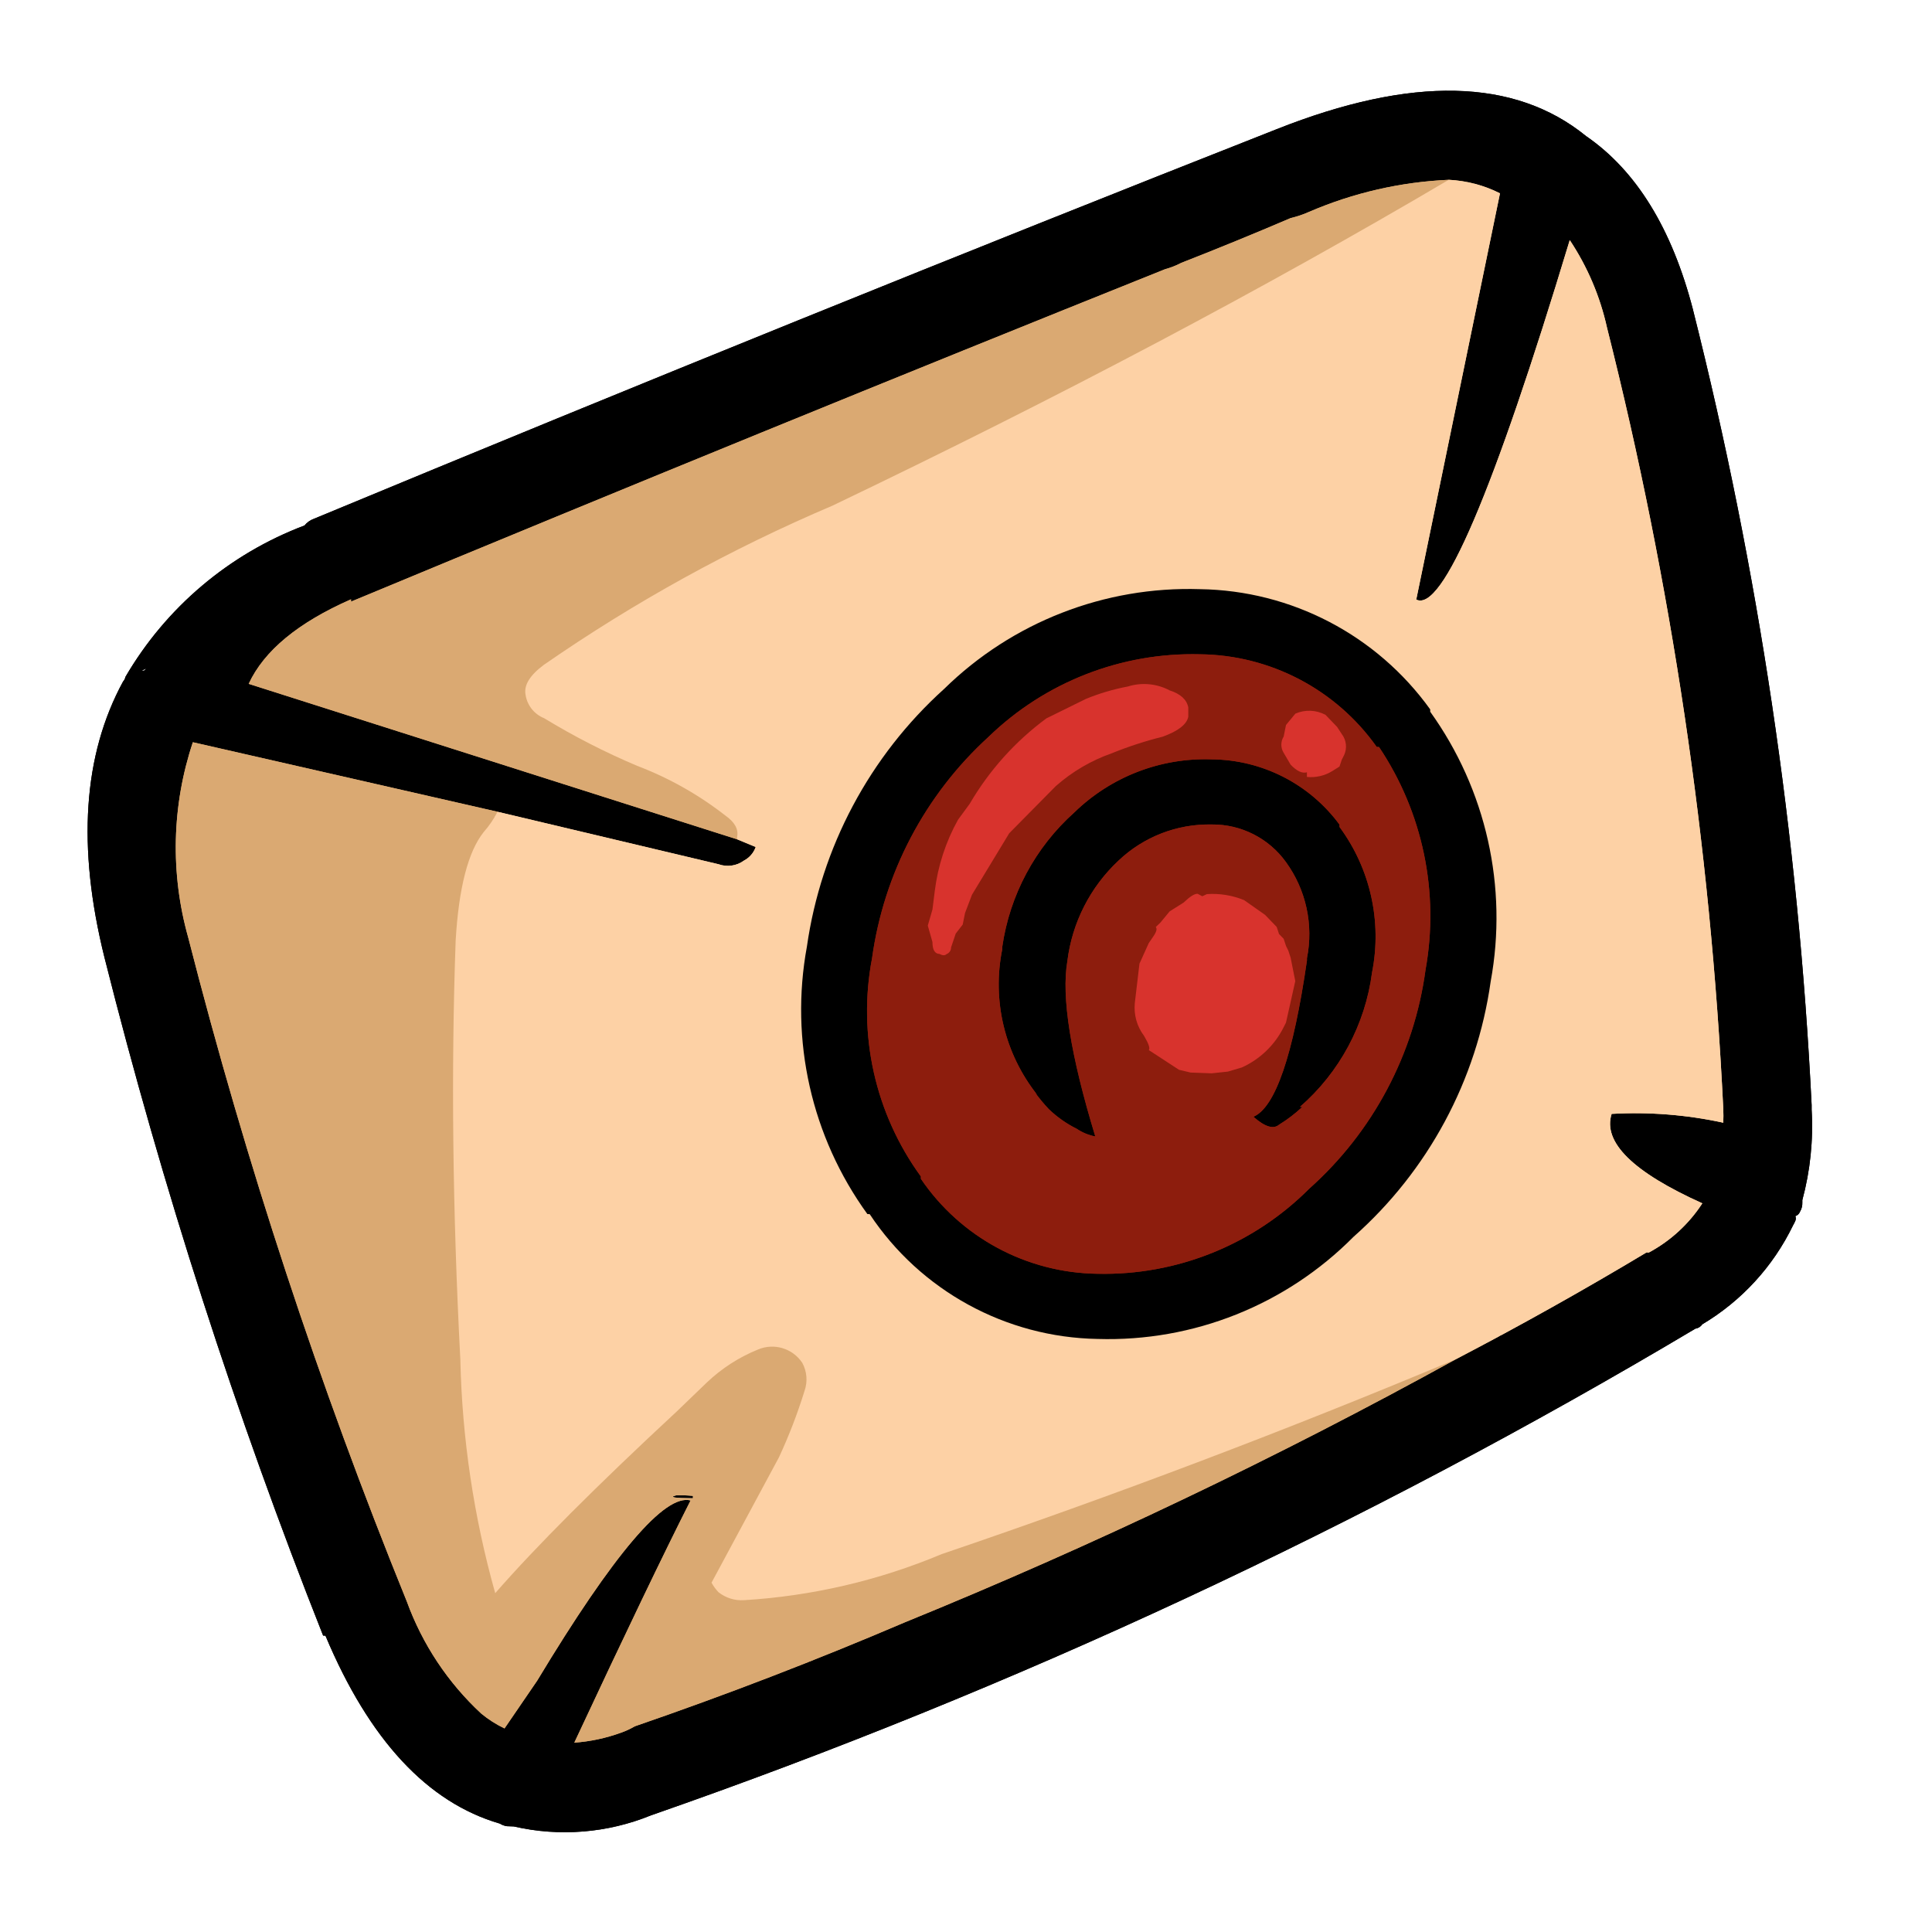
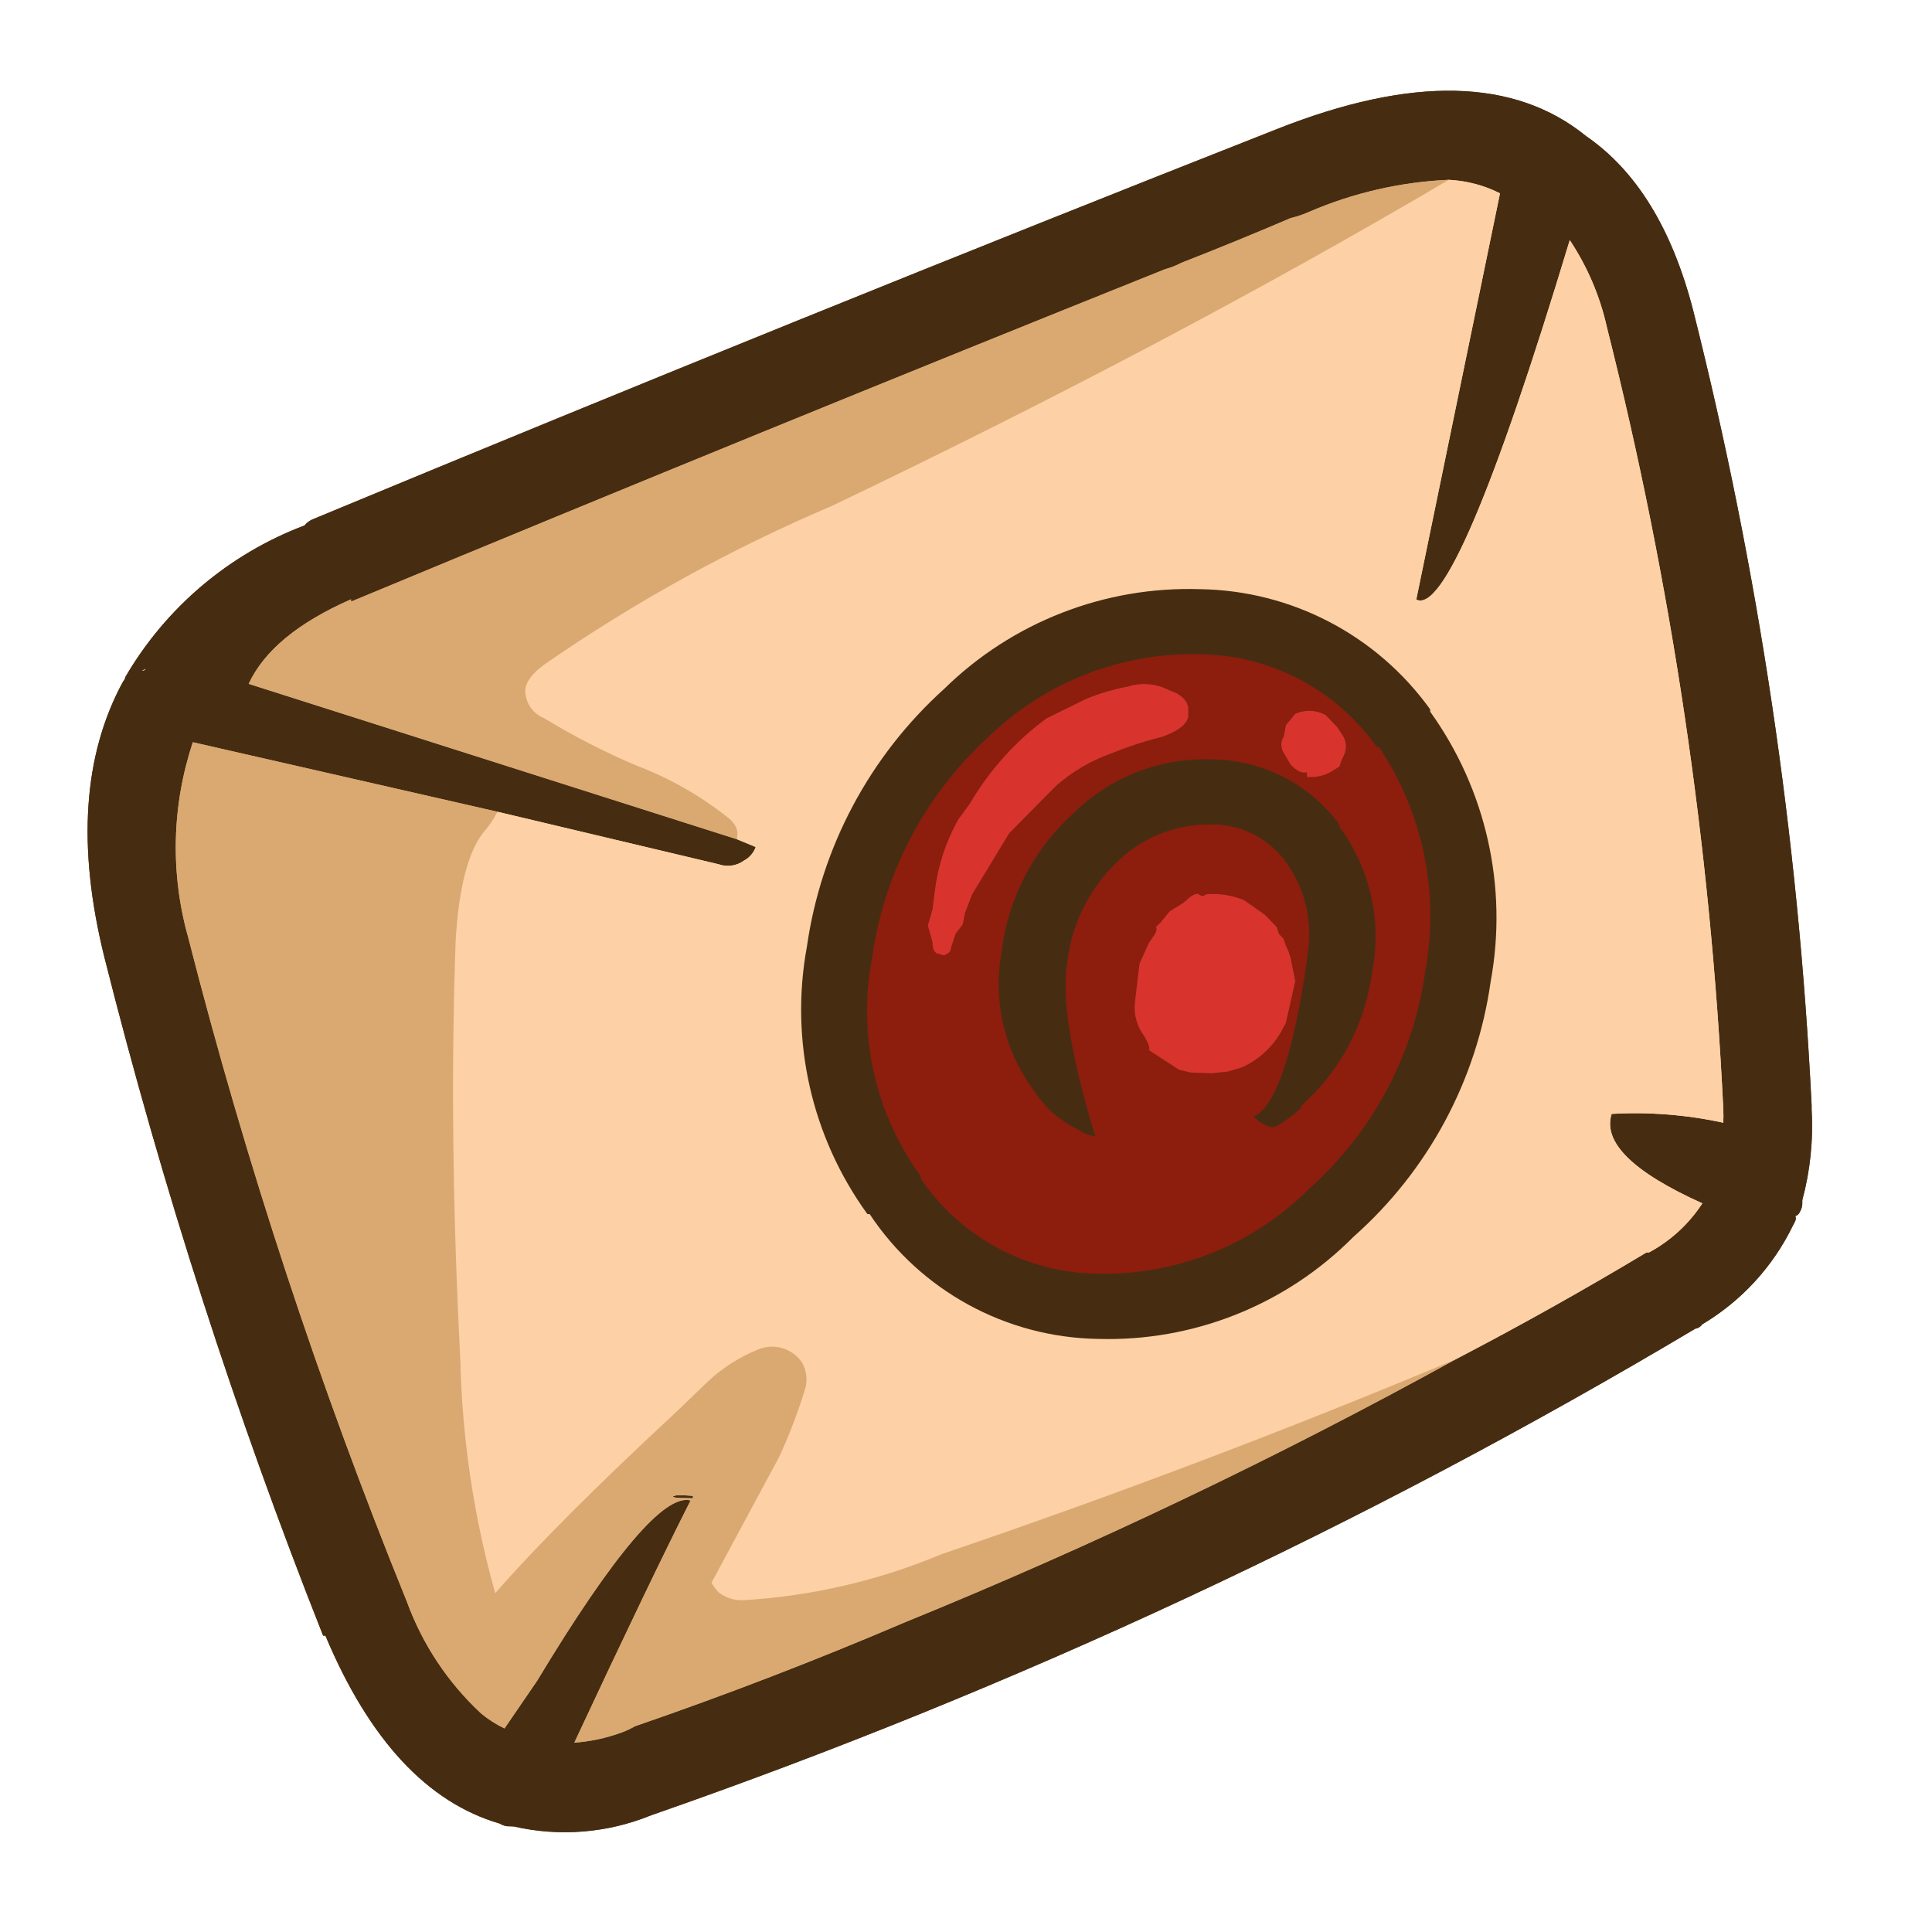
- <svg xmlns="http://www.w3.org/2000/svg" id="Layer_1" data-name="Layer 1" width="80" height="80" viewBox="0 0 80 80">
-   <g id="neomail_basic_0_Layer3_0_FILL" data-name="neomail basic 0 Layer3 0 FILL">
-     <path d="M70.105,12.831q-1.308-5.05-4.43-7.196-4.429-3.607-12.809-.286Q33.219,13.09,12.994,21.484a.877.877,0,0,0-.385.275A14.534,14.534,0,0,0,5.193,28.03a.377.377,0,0,1-.096.189q-2.483,4.557-.77,11.432a226.17,226.17,0,0,0,9.053,28.075l.096.004q2.718,6.471,7.223,7.782a.735.735,0,0,0,.289.107l.193.007.096.004a9.447,9.447,0,0,0,5.682-.462,236.52,236.52,0,0,0,43.242-20.15.428.428,0,0,0,.289-.182,9.669,9.669,0,0,0,3.756-4.097q.053-.092.096-.189a.252.252,0,0,0,0-.193.308.308,0,0,0,.193-.185.689.689,0,0,0,.096-.382V49.693a11.777,11.777,0,0,0,.385-3.742v-.193a168.612,168.612,0,0,0-4.912-32.928m-1.059,8.243,2.408,16.559q.578,4.066.867,8.219a5.496,5.496,0,0,1-.096,2.308,6.403,6.403,0,0,1-1.926,3.203q-.578.46-3.178,2L64.326,54.99a3.633,3.633,0,0,1-1.348.431,1.326,1.326,0,0,1-.867-.129,1.02,1.02,0,0,1-.385.275l.482-.078a.901.901,0,0,1,.77.895,1.104,1.104,0,0,1-.674.649,113.25,113.25,0,0,1-13.579,6.427L31.389,70.229q-4.334,1.668-6.549,2.356a6.221,6.221,0,0,1-3.178.267,6.015,6.015,0,0,1-3.275-2.819,41.168,41.168,0,0,1-4.43-8.352L8.66,46.747a59.461,59.461,0,0,1-2.215-7.691,19.018,19.018,0,0,1,.096-7.894,8.321,8.321,0,0,1,1.541-3.024,10.711,10.711,0,0,1,2.022-1.851,35.487,35.487,0,0,1,3.949-2.357L50.651,8.348a69.297,69.297,0,0,1,8.764-2.08q1.156-.149,1.541.25a.758.758,0,0,1,.096,1.063,1.923,1.923,0,0,1,2.119-.113,6.104,6.104,0,0,1,1.83,1.513,22.265,22.265,0,0,1,2.697,6.842l1.348,5.251M5.867,27.767l.193-.089-.096.093-.096-.004M28.692,61.942a6.16,6.16,0,0,0-.674-.025q-.501.117.674.121v-.096m25.522-35.74a6.513,6.513,0,0,0-2.697-.678,15.943,15.943,0,0,0-10.209,2.7,14.884,14.884,0,0,0-6.453,8.138L34.278,38.94a15.028,15.028,0,0,0-.289,2.975l.289,2.033a17.056,17.056,0,0,0,1.059,4.085,8.77,8.77,0,0,0,3.371,4.074,10.568,10.568,0,0,0,5.008,1.921l2.311.183a13.571,13.571,0,0,0,3.275-.456,13.209,13.209,0,0,0,2.793-1.437q5.201-3.369,6.742-6.586a21.77,21.77,0,0,0,1.059-2.946l.578-2.675A14.077,14.077,0,0,0,57.2,28.625a8.817,8.817,0,0,0-2.986-2.423m-7.897.283q5.49-.854,8.668,1.094A10.163,10.163,0,0,1,59.222,34.19q.128.686.193,1.452a8.581,8.581,0,0,1,.193,2.03,5.782,5.782,0,0,1-.096,2.404l-.482,2.486-.193.282-.193,1.245a14.389,14.389,0,0,1-1.252,2.457,14.899,14.899,0,0,1-9.92,6.564,9.13,9.13,0,0,1-3.082.077l-1.734-.643a16.789,16.789,0,0,1-4.045-2.27,10.408,10.408,0,0,1-3.371-7.542A16.792,16.792,0,0,1,36.397,35.167a15.456,15.456,0,0,1,4.334-6.194,7.61,7.61,0,0,1,2.311-1.551A9.071,9.071,0,0,1,46.317,26.485Z" />
-     <path d="M61.052,7.581a.758.758,0,0,0-.096-1.063q-.385-.4-1.541-.25a69.297,69.297,0,0,0-8.764,2.08L14.053,23.931a35.487,35.487,0,0,0-3.949,2.357,10.711,10.711,0,0,0-2.022,1.851,8.321,8.321,0,0,0-1.541,3.024,19.018,19.018,0,0,0-.096,7.894A59.461,59.461,0,0,0,8.66,46.747L13.957,61.68a41.168,41.168,0,0,0,4.43,8.352,6.015,6.015,0,0,0,3.275,2.819,6.221,6.221,0,0,0,3.178-.267q2.215-.688,6.549-2.356l17.335-6.768a113.25,113.25,0,0,0,13.579-6.427,1.104,1.104,0,0,0,.674-.649.901.901,0,0,0-.77-.895l-.482.078-.578.075-3.275,1.033q-8.379,2.48-14.831,4.839-4.141,1.579-6.164,2.274A29.015,29.015,0,0,1,30.33,65.085l3.563-6.994q1.059-1.983.385-2.971a2.175,2.175,0,0,0-2.408-.764,8.215,8.215,0,0,0-2.119,1.462l-1.637,1.48q-3.563,3.045-6.934,6.386L20.121,49.391q-.578-8.978.193-13.38.058-.376.096-.67v-.289a4.27,4.27,0,0,1,.096-1.248l.578-.46.578-.267.867.032,1.059.425.385.014,1.445.632.77.221,1.541.25,3.371.222a1.604,1.604,0,0,0-.096-.774q-.481-1.366-3.467-2.922-1.614-.787-3.756-2.067a4.841,4.841,0,0,0,1.156-.631A79.202,79.202,0,0,1,39.19,19.766q11.172-5.65,14.735-8.021.734-.456,1.348-.816L59.8,8.69a2.353,2.353,0,0,0,.867-.642l.289-.278a.345.345,0,0,0,.096-.189M28.018,61.917a6.16,6.16,0,0,1,.674.025v.096Q27.517,62.034,28.018,61.917Z" fill="#daa972" />
-     <path d="M71.453,37.632,69.046,21.073l-1.348-5.251A22.265,22.265,0,0,0,65.001,8.98a6.104,6.104,0,0,0-1.83-1.513,1.923,1.923,0,0,0-2.119.113.345.345,0,0,1-.096.189l-.289.278A2.353,2.353,0,0,1,59.8,8.69l-4.527,2.239q-.614.361-1.348.816Q50.362,14.116,39.19,19.766a79.202,79.202,0,0,0-14.254,8.713,4.841,4.841,0,0,1-1.156.631q2.142,1.28,3.756,2.067,2.986,1.556,3.467,2.922a1.604,1.604,0,0,1,.096.774l-3.371-.222-1.541-.25-.77-.221-1.445-.632-.385-.014-1.059-.425-.867-.032-.578.267-.578.46a4.27,4.27,0,0,0-.096,1.248V35.34q-.038.294-.096.67-.77,4.401-.193,13.38L21.18,63.684q3.371-3.341,6.934-6.386l1.637-1.48a8.215,8.215,0,0,1,2.119-1.462,2.175,2.175,0,0,1,2.408.764q.674.988-.385,2.971L30.33,65.085a29.015,29.015,0,0,0,6.549-1.296q2.023-.695,6.164-2.274,6.453-2.359,14.831-4.839l3.275-1.033.578-.075a1.02,1.02,0,0,0,.385-.275,1.326,1.326,0,0,0,.867.129,3.633,3.633,0,0,0,1.348-.431l2.793-1.629q2.6-1.54,3.178-2a6.403,6.403,0,0,0,1.926-3.203,5.496,5.496,0,0,0,.096-2.308q-.289-4.152-.867-8.219M51.517,25.523a6.513,6.513,0,0,1,2.697.678A8.817,8.817,0,0,1,57.2,28.625,14.077,14.077,0,0,1,60.474,40.111l-.578,2.675a21.77,21.77,0,0,1-1.059,2.946q-1.541,3.217-6.742,6.586a13.209,13.209,0,0,1-2.793,1.437,13.571,13.571,0,0,1-3.275.456l-2.311-.183a10.568,10.568,0,0,1-5.008-1.921,8.77,8.77,0,0,1-3.371-4.074,17.056,17.056,0,0,1-1.059-4.085l-.289-2.033a15.028,15.028,0,0,1,.289-2.975l.578-2.579a14.884,14.884,0,0,1,6.453-8.138A15.943,15.943,0,0,1,51.517,25.523Z" fill="#fdd1a5" />
-     <path d="M54.984,27.579q-3.178-1.948-8.668-1.094a9.071,9.071,0,0,0-3.274.937,7.61,7.61,0,0,0-2.311,1.551A15.456,15.456,0,0,0,36.397,35.167a16.792,16.792,0,0,0-1.156,7.565,10.408,10.408,0,0,0,3.371,7.542,16.789,16.789,0,0,0,4.045,2.27l1.734.643a9.13,9.13,0,0,0,3.082-.077,14.899,14.899,0,0,0,9.92-6.564,14.389,14.389,0,0,0,1.252-2.457l.193-1.245.193-.282.482-2.486a5.782,5.782,0,0,0,.096-2.404,8.581,8.581,0,0,0-.193-2.03q-.065-.765-.193-1.452A10.163,10.163,0,0,0,54.984,27.579Z" fill="#8d1d0d" />
+ <svg xmlns="http://www.w3.org/2000/svg" id="Layer_1" data-name="Layer 1" width="80" height="80" viewBox="0 0 80 80" version="1.1">
+   <defs id="defs11" />
+   <g id="neomail_basic_0_Layer3_0_FILL" data-name="neomail basic 0 Layer3 0 FILL" style="display:inline">
+     <path d="m 70.105,12.831 q -1.308,-5.05 -4.43,-7.196 Q 61.246,2.028 52.866,5.349 33.219,13.09 12.994,21.484 A 0.877,0.877 0 0 0 12.609,21.758 14.534,14.534 0 0 0 5.193,28.03 0.377,0.377 0 0 1 5.097,28.219 Q 2.614,32.776 4.326,39.651 a 226.17,226.17 0 0 0 9.053,28.075 l 0.096,0.004 q 2.718,6.471 7.223,7.782 a 0.735,0.735 0 0 0 0.289,0.107 l 0.193,0.007 0.096,0.004 a 9.447,9.447 0 0 0 5.682,-0.462 236.52,236.52 0 0 0 43.242,-20.15 0.428,0.428 0 0 0 0.289,-0.182 9.669,9.669 0 0 0 3.756,-4.097 q 0.053,-0.092 0.096,-0.189 a 0.252,0.252 0 0 0 0,-0.193 0.308,0.308 0 0 0 0.193,-0.185 0.689,0.689 0 0 0 0.096,-0.382 V 49.693 a 11.777,11.777 0 0 0 0.385,-3.742 V 45.759 A 168.612,168.612 0 0 0 70.105,12.831 m -1.059,8.243 2.408,16.559 q 0.578,4.066 0.867,8.219 a 5.496,5.496 0 0 1 -0.096,2.308 6.403,6.403 0 0 1 -1.926,3.203 q -0.578,0.46 -3.178,2 L 64.326,54.99 A 3.633,3.633 0 0 1 62.978,55.421 1.326,1.326 0 0 1 62.111,55.292 1.02,1.02 0 0 1 61.726,55.567 l 0.482,-0.078 a 0.901,0.901 0 0 1 0.77,0.895 1.104,1.104 0 0 1 -0.674,0.649 113.25,113.25 0 0 1 -13.579,6.427 l -17.335,6.769 q -4.334,1.668 -6.549,2.356 a 6.221,6.221 0 0 1 -3.178,0.267 6.015,6.015 0 0 1 -3.275,-2.819 41.168,41.168 0 0 1 -4.43,-8.352 L 8.66,46.747 a 59.461,59.461 0 0 1 -2.215,-7.691 19.018,19.018 0 0 1 0.096,-7.894 8.321,8.321 0 0 1 1.541,-3.024 10.711,10.711 0 0 1 2.022,-1.851 35.487,35.487 0 0 1 3.949,-2.357 L 50.651,8.348 a 69.297,69.297 0 0 1 8.764,-2.08 q 1.156,-0.149 1.541,0.25 a 0.758,0.758 0 0 1 0.096,1.063 1.923,1.923 0 0 1 2.119,-0.113 6.104,6.104 0 0 1 1.83,1.513 22.265,22.265 0 0 1 2.697,6.842 l 1.348,5.251 M 5.867,27.767 6.06,27.677 5.964,27.77 5.867,27.767 m 22.825,34.175 a 6.16,6.16 0 0 0 -0.674,-0.025 q -0.501,0.117 0.674,0.121 v -0.096 m 25.522,-35.74 a 6.513,6.513 0 0 0 -2.697,-0.678 15.943,15.943 0 0 0 -10.209,2.7 14.884,14.884 0 0 0 -6.453,8.138 L 34.278,38.94 a 15.028,15.028 0 0 0 -0.289,2.975 l 0.289,2.033 a 17.056,17.056 0 0 0 1.059,4.085 8.77,8.77 0 0 0 3.371,4.074 10.568,10.568 0 0 0 5.008,1.921 l 2.311,0.183 a 13.571,13.571 0 0 0 3.275,-0.456 13.209,13.209 0 0 0 2.793,-1.437 q 5.201,-3.369 6.742,-6.586 a 21.77,21.77 0 0 0 1.059,-2.946 L 60.474,40.111 A 14.077,14.077 0 0 0 57.2,28.625 8.817,8.817 0 0 0 54.214,26.202 m -7.897,0.283 q 5.49,-0.854 8.668,1.094 A 10.163,10.163 0 0 1 59.222,34.19 q 0.128,0.686 0.193,1.452 a 8.581,8.581 0 0 1 0.193,2.03 5.782,5.782 0 0 1 -0.096,2.404 l -0.482,2.486 -0.193,0.282 -0.193,1.245 a 14.389,14.389 0 0 1 -1.252,2.457 14.899,14.899 0 0 1 -9.92,6.564 9.13,9.13 0 0 1 -3.082,0.077 l -1.734,-0.643 a 16.789,16.789 0 0 1 -4.045,-2.27 10.408,10.408 0 0 1 -3.371,-7.542 16.792,16.792 0 0 1 1.156,-7.566 15.456,15.456 0 0 1 4.334,-6.194 7.61,7.61 0 0 1 2.311,-1.551 9.071,9.071 0 0 1 3.274,-0.937 z" id="path1" style="display:inline;fill:#66421b;fill-opacity:1" />
+     <path d="M 61.052,7.581 A 0.758,0.758 0 0 0 60.956,6.518 q -0.385,-0.4 -1.541,-0.25 a 69.297,69.297 0 0 0 -8.764,2.08 L 14.053,23.931 A 35.487,35.487 0 0 0 10.105,26.288 10.711,10.711 0 0 0 8.082,28.138 8.321,8.321 0 0 0 6.542,31.163 19.018,19.018 0 0 0 6.445,39.056 59.461,59.461 0 0 0 8.66,46.747 L 13.957,61.68 a 41.168,41.168 0 0 0 4.43,8.352 6.015,6.015 0 0 0 3.275,2.819 6.221,6.221 0 0 0 3.178,-0.267 q 2.215,-0.688 6.549,-2.356 l 17.335,-6.768 a 113.25,113.25 0 0 0 13.579,-6.427 1.104,1.104 0 0 0 0.674,-0.649 0.901,0.901 0 0 0 -0.77,-0.895 l -0.482,0.078 -0.578,0.075 -3.275,1.033 q -8.379,2.48 -14.831,4.839 -4.141,1.579 -6.164,2.274 A 29.015,29.015 0 0 1 30.33,65.085 l 3.563,-6.994 q 1.059,-1.983 0.385,-2.971 a 2.175,2.175 0 0 0 -2.408,-0.764 8.215,8.215 0 0 0 -2.119,1.462 l -1.637,1.48 q -3.563,3.045 -6.934,6.386 L 20.121,49.391 q -0.578,-8.978 0.193,-13.38 0.058,-0.376 0.096,-0.67 v -0.289 a 4.27,4.27 0 0 1 0.096,-1.248 l 0.578,-0.46 0.578,-0.267 0.867,0.032 1.059,0.425 0.385,0.014 1.445,0.632 0.77,0.221 1.541,0.25 3.371,0.222 a 1.604,1.604 0 0 0 -0.096,-0.774 q -0.481,-1.366 -3.467,-2.922 -1.614,-0.787 -3.756,-2.067 A 4.841,4.841 0 0 0 24.936,28.478 79.202,79.202 0 0 1 39.19,19.766 q 11.172,-5.65 14.735,-8.021 0.734,-0.456 1.348,-0.816 L 59.8,8.69 A 2.353,2.353 0 0 0 60.667,8.048 L 60.956,7.77 A 0.345,0.345 0 0 0 61.052,7.581 M 28.018,61.917 a 6.16,6.16 0 0 1 0.674,0.025 v 0.096 Q 27.517,62.034 28.018,61.917 Z" fill="#daa972" id="path2" style="display:inline" />
+     <path d="M 71.453,37.632 69.046,21.073 67.697,15.822 A 22.265,22.265 0 0 0 65.001,8.98 6.104,6.104 0 0 0 63.17,7.467 1.923,1.923 0 0 0 61.052,7.58 0.345,0.345 0 0 1 60.955,7.77 L 60.666,8.048 A 2.353,2.353 0 0 1 59.8,8.69 l -4.527,2.239 q -0.614,0.361 -1.348,0.816 -3.563,2.37 -14.735,8.021 a 79.202,79.202 0 0 0 -14.254,8.713 4.841,4.841 0 0 1 -1.156,0.631 q 2.142,1.28 3.756,2.067 2.986,1.556 3.467,2.922 a 1.604,1.604 0 0 1 0.096,0.774 l -3.371,-0.222 -1.541,-0.25 -0.77,-0.221 -1.445,-0.632 -0.385,-0.014 -1.059,-0.425 -0.867,-0.032 -0.578,0.267 -0.578,0.46 a 4.27,4.27 0 0 0 -0.096,1.248 V 35.34 q -0.038,0.294 -0.096,0.67 -0.77,4.401 -0.193,13.38 L 21.18,63.684 q 3.371,-3.341 6.934,-6.386 l 1.637,-1.48 a 8.215,8.215 0 0 1 2.119,-1.462 2.175,2.175 0 0 1 2.408,0.764 q 0.674,0.988 -0.385,2.971 L 30.33,65.085 a 29.015,29.015 0 0 0 6.549,-1.296 q 2.023,-0.695 6.164,-2.274 6.453,-2.359 14.831,-4.839 l 3.275,-1.033 0.578,-0.075 a 1.02,1.02 0 0 0 0.385,-0.275 1.326,1.326 0 0 0 0.867,0.129 3.633,3.633 0 0 0 1.348,-0.431 l 2.793,-1.629 q 2.6,-1.54 3.178,-2 a 6.403,6.403 0 0 0 1.926,-3.203 5.496,5.496 0 0 0 0.096,-2.308 q -0.289,-4.152 -0.867,-8.219 M 51.517,25.523 a 6.513,6.513 0 0 1 2.697,0.678 8.817,8.817 0 0 1 2.986,2.423 14.077,14.077 0 0 1 3.274,11.487 l -0.578,2.675 a 21.77,21.77 0 0 1 -1.059,2.946 q -1.541,3.217 -6.742,6.586 a 13.209,13.209 0 0 1 -2.793,1.437 13.571,13.571 0 0 1 -3.275,0.456 l -2.311,-0.183 a 10.568,10.568 0 0 1 -5.008,-1.921 8.77,8.77 0 0 1 -3.371,-4.074 17.056,17.056 0 0 1 -1.059,-4.085 l -0.289,-2.033 a 15.028,15.028 0 0 1 0.289,-2.975 l 0.578,-2.579 a 14.884,14.884 0 0 1 6.453,-8.138 15.943,15.943 0 0 1 10.209,-2.7 z" fill="#fdd1a5" id="path3" style="display:inline" />
+     <path d="m 54.984,27.579 q -3.178,-1.948 -8.668,-1.094 a 9.071,9.071 0 0 0 -3.274,0.937 7.61,7.61 0 0 0 -2.311,1.551 15.456,15.456 0 0 0 -4.334,6.194 16.792,16.792 0 0 0 -1.156,7.565 10.408,10.408 0 0 0 3.371,7.542 16.789,16.789 0 0 0 4.045,2.27 l 1.734,0.643 a 9.13,9.13 0 0 0 3.082,-0.077 14.899,14.899 0 0 0 9.92,-6.564 14.389,14.389 0 0 0 1.252,-2.457 l 0.193,-1.245 0.193,-0.282 0.482,-2.486 a 5.782,5.782 0 0 0 0.096,-2.404 8.581,8.581 0 0 0 -0.193,-2.03 q -0.065,-0.765 -0.193,-1.452 a 10.163,10.163 0 0 0 -4.238,-6.611 z" fill="#8d1d0d" id="path4" style="display:inline" />
  </g>
-   <g id="neomail_basic_0_Layer2_0_FILL" data-name="neomail basic 0 Layer2 0 FILL">
-     <path d="M70.105,12.831q-1.308-5.05-4.43-7.196-4.429-3.607-12.809-.286Q33.219,13.09,12.994,21.484a.877.877,0,0,0-.385.275A14.534,14.534,0,0,0,5.193,28.03a.377.377,0,0,1-.096.189q-2.483,4.557-.77,11.432a226.17,226.17,0,0,0,9.053,28.075l.096.004q2.718,6.471,7.223,7.782a.735.735,0,0,0,.289.107l.193.007.096.004a9.447,9.447,0,0,0,5.682-.462,236.52,236.52,0,0,0,43.242-20.15.428.428,0,0,0,.289-.182,9.669,9.669,0,0,0,3.756-4.097q.053-.092.096-.189a.252.252,0,0,0,0-.193.308.308,0,0,0,.193-.185.689.689,0,0,0,.096-.382V49.693a11.777,11.777,0,0,0,.385-3.742v-.193a168.612,168.612,0,0,0-4.912-32.928M65.001,9.943a10.742,10.742,0,0,1,1.541,3.621A164.747,164.747,0,0,1,71.357,45.911q.013.295,0,.578a17.186,17.186,0,0,0-4.623-.365q-.559,1.761,3.756,3.704a6.062,6.062,0,0,1-2.215,2.036l-.096-.004q-3.867,2.321-7.897,4.424a216.643,216.643,0,0,1-22.825,10.897q-5.481,2.342-11.172,4.302a3.253,3.253,0,0,1-.578.267,7.164,7.164,0,0,1-1.926.41q3.137-6.716,4.815-10.029-1.594-.432-6.356,7.467L20.891,71.57a4.685,4.685,0,0,1-.963-.614,11.848,11.848,0,0,1-3.082-4.642,214.082,214.082,0,0,1-9.053-27.497,13.756,13.756,0,0,1,.193-8.083l12.616,2.879,9.149,2.172a1.139,1.139,0,0,0,1.059-.153,1.006,1.006,0,0,0,.482-.56l-.77-.318L10.297,28.317q.955-2.06,4.238-3.501v.096q17.083-7.099,33.708-13.765a3.323,3.323,0,0,0,.674-.264q2.279-.892,4.526-1.853a4.265,4.265,0,0,0,.77-.26,16.454,16.454,0,0,1,5.779-1.325,5.295,5.295,0,0,1,2.119.561L58.644,24.826q1.608.822,6.356-14.883M5.867,27.767l.193-.089-.096.093-.096-.004M28.692,61.942a6.16,6.16,0,0,0-.674-.025q-.501.117.674.121Z" />
-     <path d="M20.025,34.459a4.12,4.12,0,0,0,.578-.845L7.986,30.735a13.756,13.756,0,0,0-.193,8.083,214.082,214.082,0,0,0,9.053,27.497,11.848,11.848,0,0,0,3.082,4.642,4.685,4.685,0,0,0,.963.614L22.24,69.598q4.763-7.899,6.356-7.467Q26.918,65.443,23.781,72.16a7.164,7.164,0,0,0,1.926-.41,3.253,3.253,0,0,0,.578-.267q5.691-1.96,11.172-4.302a216.643,216.643,0,0,0,22.825-10.897q-10.469,4.39-21.284,8.065a25.064,25.064,0,0,1-8.186,1.909,1.541,1.541,0,0,1-1.059-.329,1.865,1.865,0,0,1-.289-.396l2.793-5.193a21.823,21.823,0,0,0,1.059-2.753,1.426,1.426,0,0,0-.096-1.159,1.498,1.498,0,0,0-1.83-.55A6.735,6.735,0,0,0,29.27,57.244L28.018,58.45q-4.993,4.634-7.512,7.52a38.979,38.979,0,0,1-1.445-9.685q-.481-9.264-.193-17.343.193-3.267,1.156-4.483m7.994,27.457a6.16,6.16,0,0,1,.674.025v.096q-1.175-.004-.674-.121M59.992,7.445A16.454,16.454,0,0,0,54.214,8.77a4.265,4.265,0,0,1-.77.26q-2.247.962-4.526,1.853a3.323,3.323,0,0,1-.674.264q-16.625,6.666-33.708,13.765v-.096q-3.283,1.442-4.238,3.501l20.225,6.438v-.096q.096-.478-.481-.885a14.066,14.066,0,0,0-3.66-2.063,29.498,29.498,0,0,1-3.852-1.974,1.245,1.245,0,0,1-.77-.992q-.096-.581.77-1.223a67.026,67.026,0,0,1,11.942-6.585Q48.503,14.222,59.992,7.445Z" fill="#daa972" />
-     <path d="M66.541,13.564a10.742,10.742,0,0,0-1.541-3.621q-4.748,15.705-6.356,14.883L62.111,8.005a5.295,5.295,0,0,0-2.119-.561Q48.503,14.222,34.471,20.938a67.026,67.026,0,0,0-11.942,6.585q-.867.642-.77,1.223a1.245,1.245,0,0,0,.77.992A29.498,29.498,0,0,0,26.381,31.711a14.066,14.066,0,0,1,3.66,2.063q.578.407.481.885v.096l.77.318a1.006,1.006,0,0,1-.482.56,1.139,1.139,0,0,1-1.059.153l-9.149-2.172a4.12,4.12,0,0,1-.578.845q-.963,1.216-1.156,4.483-.289,8.079.193,17.343A38.979,38.979,0,0,0,20.506,65.97q2.519-2.886,7.512-7.52l1.252-1.205a6.735,6.735,0,0,1,2.119-1.365,1.498,1.498,0,0,1,1.83.55,1.426,1.426,0,0,1,.096,1.159,21.823,21.823,0,0,1-1.059,2.753l-2.793,5.193a1.865,1.865,0,0,0,.289.396,1.541,1.541,0,0,0,1.059.329,25.064,25.064,0,0,0,8.186-1.909q10.815-3.675,21.284-8.065Q64.312,54.18,68.179,51.86l.096.004A6.062,6.062,0,0,0,70.49,49.827q-4.315-1.943-3.756-3.704a17.186,17.186,0,0,1,4.623.365q.013-.283,0-.578A164.747,164.747,0,0,0,66.541,13.564Z" fill="#fdd1a5" />
+   <g id="neomail_basic_0_Layer2_0_FILL" data-name="neomail basic 0 Layer2 0 FILL" style="display:inline">
+     <path d="m 70.105,12.831 q -1.308,-5.05 -4.43,-7.196 Q 61.246,2.028 52.866,5.349 33.219,13.09 12.994,21.484 A 0.877,0.877 0 0 0 12.609,21.758 14.534,14.534 0 0 0 5.193,28.03 0.377,0.377 0 0 1 5.097,28.219 Q 2.614,32.776 4.326,39.651 a 226.17,226.17 0 0 0 9.053,28.075 l 0.096,0.004 q 2.718,6.471 7.223,7.782 a 0.735,0.735 0 0 0 0.289,0.107 l 0.193,0.007 0.096,0.004 a 9.447,9.447 0 0 0 5.682,-0.462 236.52,236.52 0 0 0 43.242,-20.15 0.428,0.428 0 0 0 0.289,-0.182 9.669,9.669 0 0 0 3.756,-4.097 q 0.053,-0.092 0.096,-0.189 a 0.252,0.252 0 0 0 0,-0.193 0.308,0.308 0 0 0 0.193,-0.185 0.689,0.689 0 0 0 0.096,-0.382 V 49.693 a 11.777,11.777 0 0 0 0.385,-3.742 V 45.759 A 168.612,168.612 0 0 0 70.105,12.831 M 65.001,9.943 a 10.742,10.742 0 0 1 1.541,3.621 164.747,164.747 0 0 1 4.816,32.347 q 0.013,0.295 0,0.578 a 17.186,17.186 0 0 0 -4.623,-0.365 q -0.559,1.761 3.756,3.704 a 6.062,6.062 0 0 1 -2.215,2.036 l -0.096,-0.004 q -3.867,2.321 -7.897,4.424 a 216.643,216.643 0 0 1 -22.825,10.897 q -5.481,2.342 -11.172,4.302 a 3.253,3.253 0 0 1 -0.578,0.267 7.164,7.164 0 0 1 -1.926,0.41 q 3.137,-6.716 4.815,-10.029 -1.594,-0.432 -6.356,7.467 L 20.891,71.57 a 4.685,4.685 0 0 1 -0.963,-0.614 11.848,11.848 0 0 1 -3.082,-4.642 214.082,214.082 0 0 1 -9.053,-27.497 13.756,13.756 0 0 1 0.193,-8.083 l 12.616,2.879 9.149,2.172 a 1.139,1.139 0 0 0 1.059,-0.153 1.006,1.006 0 0 0 0.482,-0.56 l -0.77,-0.318 -20.225,-6.437 q 0.955,-2.06 4.238,-3.501 v 0.096 Q 31.618,17.813 48.243,11.147 a 3.323,3.323 0 0 0 0.674,-0.264 Q 51.196,9.992 53.444,9.03 a 4.265,4.265 0 0 0 0.77,-0.26 16.454,16.454 0 0 1 5.779,-1.325 5.295,5.295 0 0 1 2.119,0.561 l -3.467,16.821 q 1.608,0.822 6.356,-14.883 M 5.867,27.767 6.06,27.677 5.964,27.77 5.867,27.767 m 22.825,34.175 a 6.16,6.16 0 0 0 -0.674,-0.025 q -0.501,0.117 0.674,0.121 z" id="path5" style="display:inline;fill:#462d12;fill-opacity:1" />
+     <path d="m 20.025,34.459 a 4.12,4.12 0 0 0 0.578,-0.845 L 7.986,30.735 a 13.756,13.756 0 0 0 -0.193,8.083 214.082,214.082 0 0 0 9.053,27.497 11.848,11.848 0 0 0 3.082,4.642 4.685,4.685 0 0 0 0.963,0.614 L 22.24,69.598 q 4.763,-7.899 6.356,-7.467 -1.679,3.312 -4.816,10.029 a 7.164,7.164 0 0 0 1.926,-0.41 3.253,3.253 0 0 0 0.578,-0.267 q 5.691,-1.96 11.172,-4.302 a 216.643,216.643 0 0 0 22.825,-10.897 q -10.469,4.39 -21.284,8.065 A 25.064,25.064 0 0 1 30.811,66.258 1.541,1.541 0 0 1 29.752,65.93 1.865,1.865 0 0 1 29.463,65.534 l 2.793,-5.193 a 21.823,21.823 0 0 0 1.059,-2.753 1.426,1.426 0 0 0 -0.096,-1.159 1.498,1.498 0 0 0 -1.83,-0.55 6.735,6.735 0 0 0 -2.119,1.365 L 28.018,58.45 q -4.993,4.634 -7.512,7.52 A 38.979,38.979 0 0 1 19.061,56.285 Q 18.58,47.022 18.869,38.943 q 0.193,-3.267 1.156,-4.483 m 7.994,27.457 a 6.16,6.16 0 0 1 0.674,0.025 v 0.096 Q 27.517,62.034 28.018,61.917 M 59.992,7.445 A 16.454,16.454 0 0 0 54.214,8.77 4.265,4.265 0 0 1 53.444,9.03 q -2.247,0.962 -4.526,1.853 a 3.323,3.323 0 0 1 -0.674,0.264 q -16.625,6.666 -33.708,13.765 v -0.096 q -3.283,1.442 -4.238,3.501 l 20.225,6.438 v -0.096 q 0.096,-0.478 -0.481,-0.885 a 14.066,14.066 0 0 0 -3.66,-2.063 29.498,29.498 0 0 1 -3.852,-1.974 1.245,1.245 0 0 1 -0.77,-0.992 q -0.096,-0.581 0.77,-1.223 A 67.026,67.026 0 0 1 34.471,20.938 Q 48.503,14.222 59.992,7.445 Z" fill="#daa972" id="path6" style="display:inline" />
+     <path d="m 66.541,13.564 a 10.742,10.742 0 0 0 -1.541,-3.621 q -4.748,15.705 -6.356,14.883 L 62.111,8.005 A 5.295,5.295 0 0 0 59.992,7.445 Q 48.503,14.222 34.471,20.938 a 67.026,67.026 0 0 0 -11.942,6.585 q -0.867,0.642 -0.77,1.223 a 1.245,1.245 0 0 0 0.77,0.992 29.498,29.498 0 0 0 3.852,1.974 14.066,14.066 0 0 1 3.66,2.063 q 0.578,0.407 0.481,0.885 v 0.096 l 0.77,0.318 a 1.006,1.006 0 0 1 -0.482,0.56 1.139,1.139 0 0 1 -1.059,0.153 L 20.602,33.614 a 4.12,4.12 0 0 1 -0.578,0.845 q -0.963,1.216 -1.156,4.483 -0.289,8.079 0.193,17.343 a 38.979,38.979 0 0 0 1.445,9.685 q 2.519,-2.886 7.512,-7.52 l 1.252,-1.205 a 6.735,6.735 0 0 1 2.119,-1.365 1.498,1.498 0 0 1 1.83,0.55 1.426,1.426 0 0 1 0.096,1.159 21.823,21.823 0 0 1 -1.059,2.753 l -2.793,5.193 a 1.865,1.865 0 0 0 0.289,0.396 1.541,1.541 0 0 0 1.059,0.329 25.064,25.064 0 0 0 8.186,-1.909 Q 49.813,60.674 60.282,56.284 64.312,54.18 68.179,51.86 l 0.096,0.004 a 6.062,6.062 0 0 0 2.215,-2.036 q -4.315,-1.943 -3.756,-3.704 a 17.186,17.186 0 0 1 4.623,0.365 q 0.013,-0.283 0,-0.578 A 164.747,164.747 0 0 0 66.541,13.564 Z" fill="#fdd1a5" id="path7" style="display:inline" />
  </g>
-   <g id="neomail_basic_0_Layer1_0_FILL" data-name="neomail basic 0 Layer1 0 FILL">
-     <path d="M48.628,25.03a6.322,6.322,0,0,0-3.66.826,4.55,4.55,0,0,0-1.926,1.18l-1.445,1.487-1.252,1.013a17.634,17.634,0,0,0-4.526,7.15l-.77,2.86a14.471,14.471,0,0,0,.674,6.189,14.91,14.91,0,0,0,2.6,5.009,8.502,8.502,0,0,0,4.815,2.973,8.3,8.3,0,0,0,3.082.115,16.204,16.204,0,0,0,10.016-4.538,15.17,15.17,0,0,0,4.719-10.032,14.284,14.284,0,0,0-3.371-10.72A8.817,8.817,0,0,0,54.599,26.12a6.965,6.965,0,0,0-2.793-.586l-1.541-.058Z" fill="#8d1d0d" />
+   <g id="neomail_basic_0_Layer1_0_FILL" data-name="neomail basic 0 Layer1 0 FILL" style="display:inline">
+     <path d="m 48.628,25.03 a 6.322,6.322 0 0 0 -3.66,0.826 4.55,4.55 0 0 0 -1.926,1.18 l -1.445,1.487 -1.252,1.013 a 17.634,17.634 0 0 0 -4.526,7.15 l -0.77,2.86 a 14.471,14.471 0 0 0 0.674,6.189 14.91,14.91 0 0 0 2.6,5.009 8.502,8.502 0 0 0 4.815,2.973 8.3,8.3 0 0 0 3.082,0.115 16.204,16.204 0 0 0 10.016,-4.538 15.17,15.17 0 0 0 4.719,-10.032 14.284,14.284 0 0 0 -3.371,-10.72 8.817,8.817 0 0 0 -2.985,-2.422 6.965,6.965 0 0 0 -2.793,-0.586 l -1.541,-0.058 z" fill="#8d1d0d" id="path8" style="display:inline;fill:#462d12;fill-opacity:1" />
  </g>
-   <g id="neomail_basic_0_Layer0_0_FILL" data-name="neomail basic 0 Layer0 0 FILL">
-     <path d="M59.222,29.471v-.096a11.951,11.951,0,0,0-9.534-4.979,14.461,14.461,0,0,0-10.594,4.131,17.748,17.748,0,0,0-5.682,10.671,14.418,14.418,0,0,0,2.504,11.073l.096.004a11.567,11.567,0,0,0,9.438,5.168,14.295,14.295,0,0,0,10.594-4.227A17.348,17.348,0,0,0,61.726,40.64a14.622,14.622,0,0,0-2.504-11.169m-2.215,1.458.096.004a12.572,12.572,0,0,1,1.926,9.221,14.805,14.805,0,0,1-4.815,9.066,12.002,12.002,0,0,1-8.764,3.525,8.977,8.977,0,0,1-7.319-3.933v-.096a11.634,11.634,0,0,1-2.022-9.032,15.229,15.229,0,0,1,4.815-9.162,12.144,12.144,0,0,1,8.764-3.429,9.086,9.086,0,0,1,7.319,3.837M50.169,34.14a3.743,3.743,0,0,1,3.082,1.56,5.082,5.082,0,0,1,.867,3.981v.096q-.853,5.879-2.215,6.466.707.625,1.059.329a6.021,6.021,0,0,0,.963-.735l-.096-.004a8.913,8.913,0,0,0,2.986-5.571h0A7.641,7.641,0,0,0,55.466,34.242v-.096a6.639,6.639,0,0,0-5.297-2.702,7.76,7.76,0,0,0-5.682,2.196A9.239,9.239,0,0,0,41.501,39.21v.096a7.354,7.354,0,0,0,1.445,6.025l-.096-.1a7.379,7.379,0,0,0,.578.696,4.663,4.663,0,0,0,1.156.814,2.071,2.071,0,0,0,.77.318q-1.54-5.046-1.156-7.266h0a6.84,6.84,0,0,1,2.119-4.158A5.441,5.441,0,0,1,50.169,34.14Z" />
-     <path d="M57.103,30.932l-.096-.004a9.086,9.086,0,0,0-7.319-3.837,12.144,12.144,0,0,0-8.764,3.429,15.229,15.229,0,0,0-4.815,9.162,11.634,11.634,0,0,0,2.022,9.032v.096A8.977,8.977,0,0,0,45.45,52.744a12.002,12.002,0,0,0,8.764-3.525,14.805,14.805,0,0,0,4.815-9.066,12.572,12.572,0,0,0-1.926-9.221m-3.852-.914.385-.467a1.43,1.43,0,0,1,1.252.047l.481.5.193.296a.848.848,0,0,1,.096.87l-.096.189-.096.285-.289.182a1.685,1.685,0,0,1-1.059.249v-.193q-.289.086-.674-.314l-.289-.492a.636.636,0,0,1,0-.674l.096-.478m-4.045-.729v.385q-.096.478-1.059.827a15.817,15.817,0,0,0-2.119.691,6.99,6.99,0,0,0-2.311,1.358L41.79,34.502l-1.541,2.543-.289.76-.096.478-.289.374-.193.571a.295.295,0,0,1-.193.282q-.096.093-.289-.011-.289-.011-.289-.492l-.193-.681.193-.667.096-.767a8.113,8.113,0,0,1,.963-2.95l.481-.656a11.783,11.783,0,0,1,3.178-3.541l1.637-.806a8.864,8.864,0,0,1,1.734-.513,2.257,2.257,0,0,1,1.734.161q.674.218.77.703M48.05,38.203l.385-.467.578-.364q.385-.371.578-.364l.193.103.193-.089a3.441,3.441,0,0,1,1.541.25l.867.61.481.499.096.292.193.2.096.293.096.196.096.292.193.97-.385,1.719-.096.189a3.581,3.581,0,0,1-1.734,1.669l-.578.171-.674.071-.867-.032-.481-.114-1.252-.817q.097-.093-.193-.585a1.937,1.937,0,0,1-.385-1.363l.193-1.63.385-.852.193-.282q.193-.282.096-.382l.193-.185M53.251,35.7a3.743,3.743,0,0,0-3.082-1.56,5.441,5.441,0,0,0-3.852,1.493,6.84,6.84,0,0,0-2.119,4.158h0q-.384,2.22,1.156,7.266a2.071,2.071,0,0,1-.77-.318,4.663,4.663,0,0,1-1.156-.814,7.379,7.379,0,0,1-.578-.696l.096.1a7.354,7.354,0,0,1-1.445-6.025V39.21a9.239,9.239,0,0,1,2.986-5.571,7.76,7.76,0,0,1,5.682-2.196,6.639,6.639,0,0,1,5.297,2.702v.096a7.641,7.641,0,0,1,1.348,6.021h0a8.913,8.913,0,0,1-2.986,5.571l.096.004a6.021,6.021,0,0,1-.963.735q-.352.296-1.059-.329,1.362-.587,2.215-6.466v-.096A5.082,5.082,0,0,0,53.251,35.7Z" fill="#8d1d0d" />
-     <path d="M48.435,37.735l-.385.467-.193.185q.096.1-.096.382l-.193.282-.385.852-.193,1.63a1.937,1.937,0,0,0,.385,1.363q.289.492.193.585l1.252.817.481.114.867.032.674-.071.578-.171a3.581,3.581,0,0,0,1.734-1.669l.096-.189.385-1.719-.193-.97-.096-.292-.096-.196-.096-.293-.193-.2-.096-.292-.481-.499-.867-.61a3.441,3.441,0,0,0-1.541-.25l-.193.089-.193-.103q-.193-.007-.578.364l-.578.364m.77-8.061v-.385q-.096-.485-.77-.703a2.257,2.257,0,0,0-1.734-.161,8.864,8.864,0,0,0-1.734.513l-1.637.806a11.783,11.783,0,0,0-3.178,3.541l-.481.656a8.113,8.113,0,0,0-.963,2.95l-.096.767-.193.667.193.681q0,.481.289.492.193.103.289.011a.295.295,0,0,0,.193-.282l.193-.571.289-.374.096-.478.289-.76,1.541-2.543,1.926-1.95a6.99,6.99,0,0,1,2.311-1.358,15.817,15.817,0,0,1,2.119-.691q.963-.349,1.059-.827m4.43-.123-.385.467-.096.478a.636.636,0,0,0,0,.674l.289.492q.385.4.674.314v.193a1.685,1.685,0,0,0,1.059-.249l.289-.182.096-.285.096-.189a.848.848,0,0,0-.096-.87l-.193-.296-.481-.5A1.43,1.43,0,0,0,53.636,29.551Z" fill="#d8332d" />
+   <g id="neomail_basic_0_Layer0_0_FILL" data-name="neomail basic 0 Layer0 0 FILL" style="display:inline">
+     <path d="m 59.222,29.471 v -0.096 a 11.951,11.951 0 0 0 -9.534,-4.979 14.461,14.461 0 0 0 -10.594,4.131 17.748,17.748 0 0 0 -5.682,10.671 14.418,14.418 0 0 0 2.504,11.073 l 0.096,0.004 A 11.567,11.567 0 0 0 45.45,55.441 14.295,14.295 0 0 0 56.044,51.214 17.348,17.348 0 0 0 61.726,40.64 14.622,14.622 0 0 0 59.222,29.471 m -2.215,1.458 0.096,0.004 a 12.572,12.572 0 0 1 1.926,9.221 14.805,14.805 0 0 1 -4.815,9.066 12.002,12.002 0 0 1 -8.764,3.525 8.977,8.977 0 0 1 -7.319,-3.933 v -0.096 a 11.634,11.634 0 0 1 -2.022,-9.032 15.229,15.229 0 0 1 4.815,-9.162 12.144,12.144 0 0 1 8.764,-3.429 9.086,9.086 0 0 1 7.319,3.837 M 50.169,34.14 a 3.743,3.743 0 0 1 3.082,1.56 5.082,5.082 0 0 1 0.867,3.981 v 0.096 q -0.853,5.879 -2.215,6.466 0.707,0.625 1.059,0.329 a 6.021,6.021 0 0 0 0.963,-0.735 l -0.096,-0.004 a 8.913,8.913 0 0 0 2.986,-5.571 v 0 A 7.641,7.641 0 0 0 55.466,34.242 v -0.096 a 6.639,6.639 0 0 0 -5.297,-2.702 7.76,7.76 0 0 0 -5.682,2.196 9.239,9.239 0 0 0 -2.986,5.571 v 0.096 a 7.354,7.354 0 0 0 1.445,6.025 l -0.096,-0.1 a 7.379,7.379 0 0 0 0.578,0.696 4.663,4.663 0 0 0 1.156,0.814 2.071,2.071 0 0 0 0.77,0.318 q -1.54,-5.046 -1.156,-7.266 v 0 a 6.84,6.84 0 0 1 2.119,-4.158 5.441,5.441 0 0 1 3.852,-1.494 z" id="path9" style="display:inline;fill:#462d12;fill-opacity:1" />
+     <path d="m 57.103,30.932 -0.096,-0.004 a 9.086,9.086 0 0 0 -7.319,-3.837 12.144,12.144 0 0 0 -8.764,3.429 15.229,15.229 0 0 0 -4.815,9.162 11.634,11.634 0 0 0 2.022,9.032 v 0.096 a 8.977,8.977 0 0 0 7.319,3.933 12.002,12.002 0 0 0 8.764,-3.525 14.805,14.805 0 0 0 4.815,-9.066 12.572,12.572 0 0 0 -1.926,-9.221 m -3.852,-0.914 0.385,-0.467 a 1.43,1.43 0 0 1 1.252,0.047 l 0.481,0.5 0.193,0.296 a 0.848,0.848 0 0 1 0.096,0.87 l -0.096,0.189 -0.096,0.285 -0.289,0.182 a 1.685,1.685 0 0 1 -1.059,0.249 v -0.193 q -0.289,0.086 -0.674,-0.314 l -0.289,-0.492 a 0.636,0.636 0 0 1 0,-0.674 l 0.096,-0.478 M 49.206,29.289 v 0.385 q -0.096,0.478 -1.059,0.827 a 15.817,15.817 0 0 0 -2.119,0.691 6.99,6.99 0 0 0 -2.311,1.358 l -1.926,1.95 -1.541,2.543 -0.289,0.76 -0.096,0.478 -0.289,0.374 -0.193,0.571 a 0.295,0.295 0 0 1 -0.193,0.282 q -0.096,0.093 -0.289,-0.011 -0.289,-0.011 -0.289,-0.492 l -0.193,-0.681 0.193,-0.667 0.096,-0.767 a 8.113,8.113 0 0 1 0.963,-2.95 l 0.481,-0.656 a 11.783,11.783 0 0 1 3.178,-3.541 l 1.637,-0.806 a 8.864,8.864 0 0 1 1.734,-0.513 2.257,2.257 0 0 1 1.734,0.161 q 0.674,0.218 0.77,0.703 m -1.156,8.914 0.385,-0.467 0.578,-0.364 q 0.385,-0.371 0.578,-0.364 l 0.193,0.103 0.193,-0.089 a 3.441,3.441 0 0 1 1.541,0.25 l 0.867,0.61 0.481,0.499 0.096,0.292 0.193,0.2 0.096,0.293 0.096,0.196 0.096,0.292 0.193,0.97 -0.385,1.719 -0.096,0.189 a 3.581,3.581 0 0 1 -1.734,1.669 l -0.578,0.171 -0.674,0.071 -0.867,-0.032 -0.481,-0.114 -1.252,-0.817 q 0.097,-0.093 -0.193,-0.585 a 1.937,1.937 0 0 1 -0.385,-1.363 l 0.193,-1.63 0.385,-0.852 0.193,-0.282 q 0.193,-0.282 0.096,-0.382 L 48.05,38.202 M 53.251,35.7 a 3.743,3.743 0 0 0 -3.082,-1.56 5.441,5.441 0 0 0 -3.852,1.493 6.84,6.84 0 0 0 -2.119,4.158 v 0 q -0.384,2.22 1.156,7.266 A 2.071,2.071 0 0 1 44.583,46.74 4.663,4.663 0 0 1 43.428,45.927 7.379,7.379 0 0 1 42.85,45.231 l 0.096,0.1 A 7.354,7.354 0 0 1 41.501,39.306 V 39.21 a 9.239,9.239 0 0 1 2.986,-5.571 7.76,7.76 0 0 1 5.682,-2.196 6.639,6.639 0 0 1 5.297,2.702 v 0.096 a 7.641,7.641 0 0 1 1.348,6.021 v 0 a 8.913,8.913 0 0 1 -2.986,5.571 l 0.096,0.004 a 6.021,6.021 0 0 1 -0.963,0.735 q -0.352,0.296 -1.059,-0.329 1.362,-0.587 2.215,-6.466 V 39.681 A 5.082,5.082 0 0 0 53.251,35.7 Z" fill="#8d1d0d" id="path10" />
+     <path d="m 48.435,37.735 -0.385,0.467 -0.193,0.185 q 0.096,0.1 -0.096,0.382 l -0.193,0.282 -0.385,0.852 -0.193,1.63 a 1.937,1.937 0 0 0 0.385,1.363 q 0.289,0.492 0.193,0.585 l 1.252,0.817 0.481,0.114 0.867,0.032 0.674,-0.071 0.578,-0.171 a 3.581,3.581 0 0 0 1.734,-1.669 l 0.096,-0.189 0.385,-1.719 -0.193,-0.97 -0.096,-0.292 -0.096,-0.196 -0.096,-0.293 -0.193,-0.2 -0.096,-0.292 -0.481,-0.499 -0.867,-0.61 a 3.441,3.441 0 0 0 -1.541,-0.25 l -0.193,0.089 -0.193,-0.103 q -0.193,-0.007 -0.578,0.364 l -0.578,0.364 m 0.77,-8.061 v -0.385 q -0.096,-0.485 -0.77,-0.703 a 2.257,2.257 0 0 0 -1.734,-0.161 8.864,8.864 0 0 0 -1.734,0.513 l -1.637,0.806 a 11.783,11.783 0 0 0 -3.178,3.541 l -0.481,0.656 a 8.113,8.113 0 0 0 -0.963,2.95 l -0.096,0.767 -0.193,0.667 0.193,0.681 q 0,0.481 0.289,0.492 0.193,0.103 0.289,0.011 a 0.295,0.295 0 0 0 0.193,-0.282 l 0.193,-0.571 0.289,-0.374 0.096,-0.478 0.289,-0.76 1.541,-2.543 1.926,-1.95 a 6.99,6.99 0 0 1 2.311,-1.358 15.817,15.817 0 0 1 2.119,-0.691 q 0.963,-0.349 1.059,-0.827 m 4.43,-0.123 -0.385,0.467 -0.096,0.478 a 0.636,0.636 0 0 0 0,0.674 l 0.289,0.492 q 0.385,0.4 0.674,0.314 v 0.193 a 1.685,1.685 0 0 0 1.059,-0.249 l 0.289,-0.182 0.096,-0.285 0.096,-0.189 a 0.848,0.848 0 0 0 -0.096,-0.87 l -0.193,-0.296 -0.481,-0.5 a 1.43,1.43 0 0 0 -1.252,-0.047 z" fill="#d8332d" id="path11" />
  </g>
</svg>
